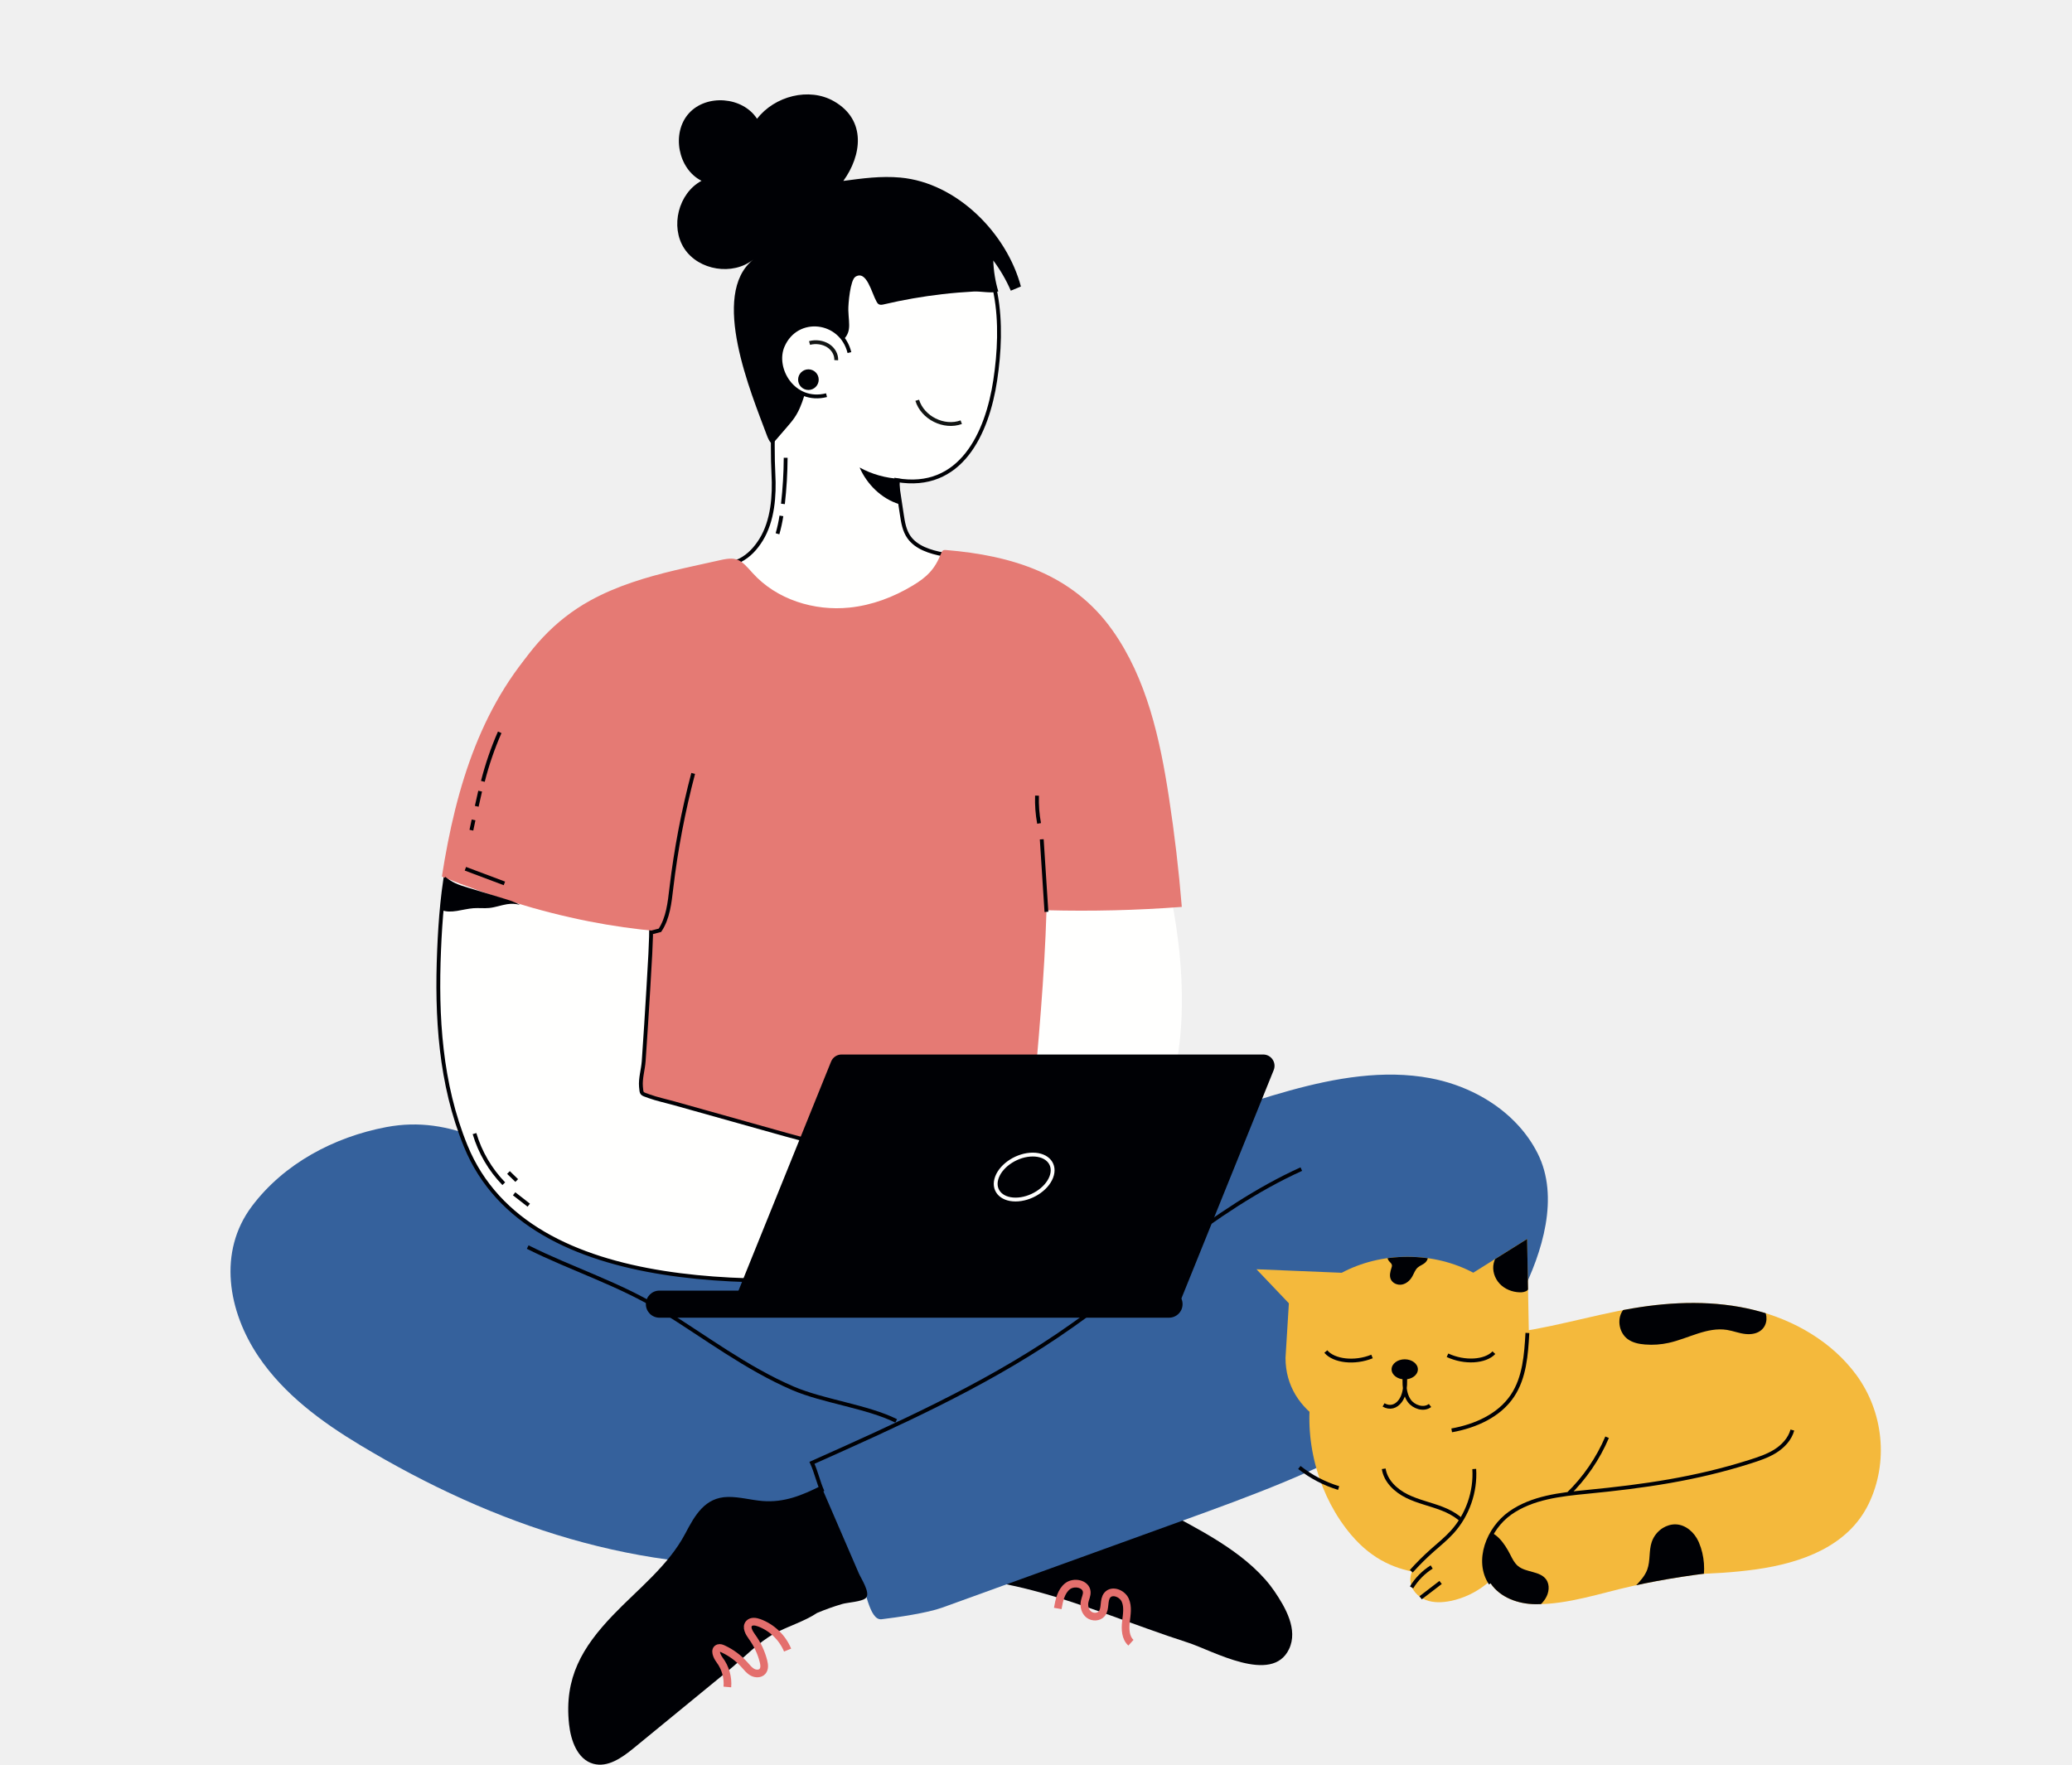
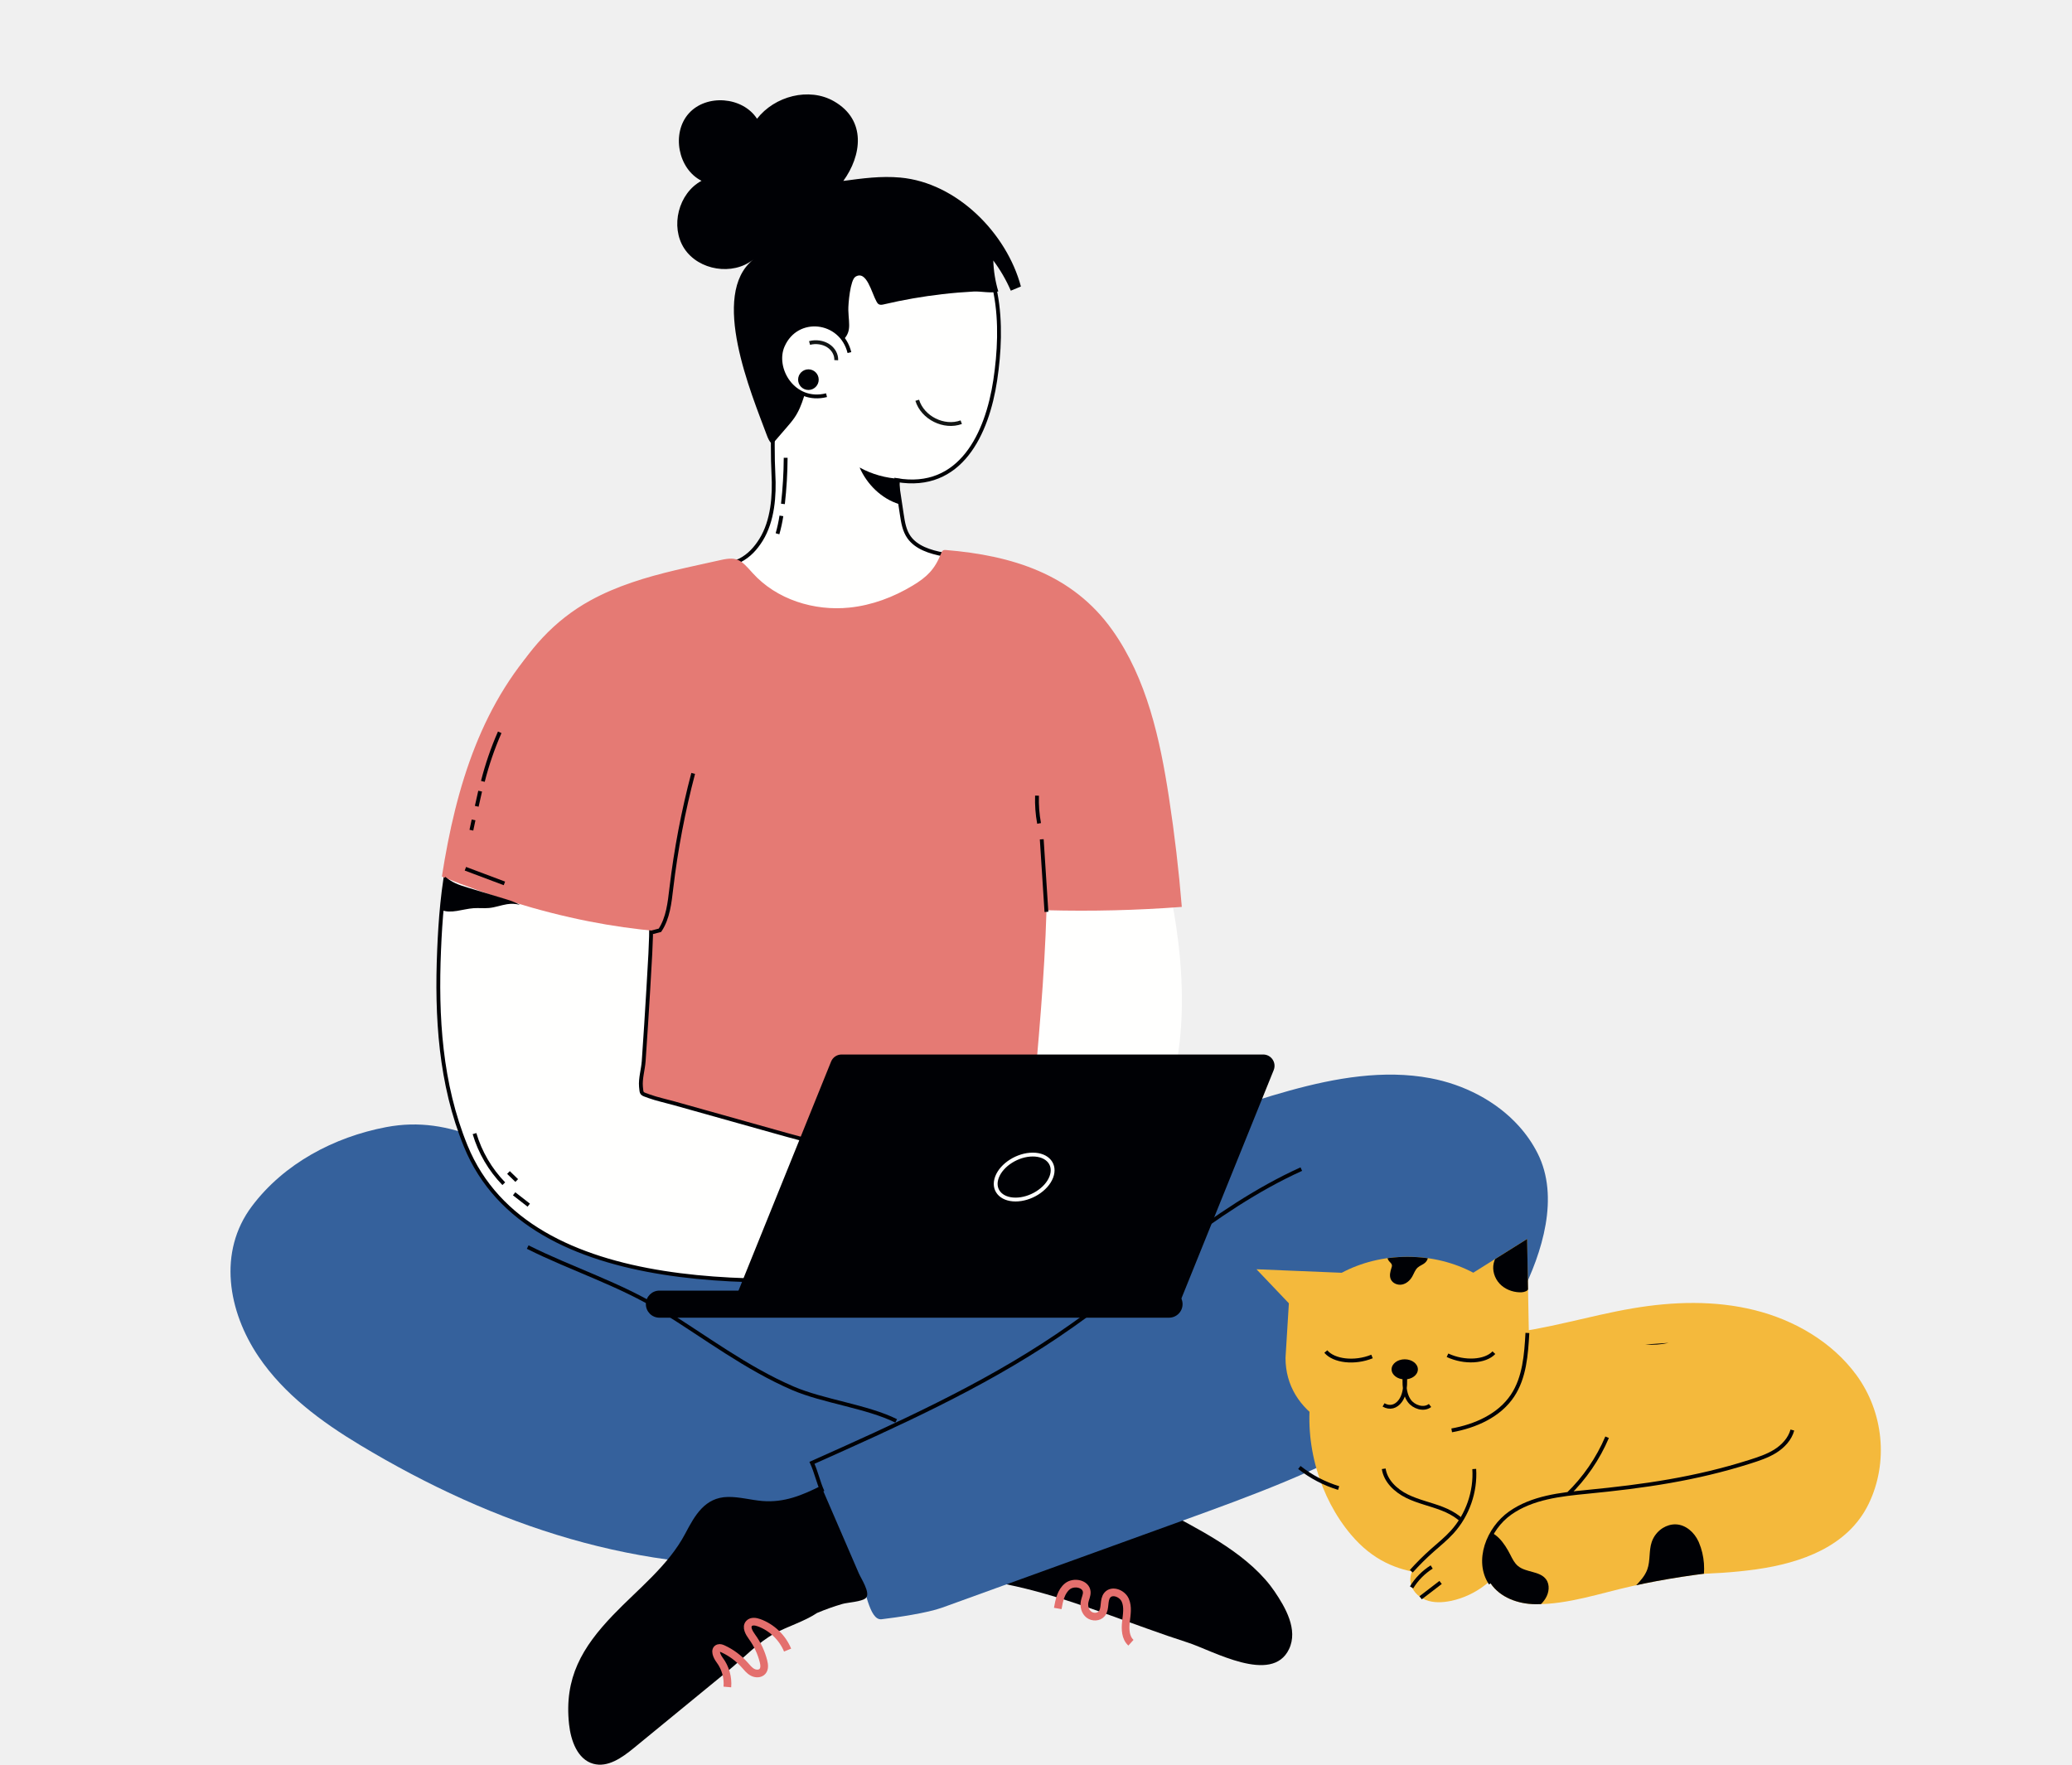
<svg xmlns="http://www.w3.org/2000/svg" width="270" height="230" viewBox="0 0 270 230" fill="none">
  <path fill-rule="evenodd" clip-rule="evenodd" d="M149.574 104.486C148.964 102.284 148.314 100.031 146.961 98.191C143.093 92.925 134.252 95.396 130.971 100.125C122.722 112.013 129.196 130.452 133.495 142.595C134.733 146.093 136.519 149.857 139.974 151.191C145.229 153.222 150.159 148.557 151.848 143.98C154.024 138.085 154.308 131.403 153.788 125.201C153.55 122.358 153.124 119.541 152.575 116.743C151.767 112.62 150.695 108.538 149.574 104.486Z" fill="#FFFFFE" />
  <path fill-rule="evenodd" clip-rule="evenodd" d="M131.27 84.621C131.344 84.222 131.408 83.819 131.467 83.42C132.047 79.421 132.592 74.419 128.248 73.155C125.384 72.322 120.366 72.692 118.456 70.024C117.842 69.166 117.668 68.081 117.511 67.038C117.287 65.55 117.063 64.061 116.839 62.572C125.166 64.005 128.639 56.535 129.69 49.548C130.763 42.419 130.539 33.52 124.272 28.745C120.278 25.701 114.683 24.974 109.99 26.752C105.295 28.531 101.616 32.708 100.288 37.557C99.305 41.143 100.471 42.451 100.683 46.153C100.924 50.345 100.55 57.588 100.783 61.782C100.94 64.6 100.7 67.886 99.175 70.348C98.482 71.465 97.622 72.42 96.438 73.03C95.581 73.472 93.34 73.234 92.807 73.823C89.757 77.181 86.906 80.738 83.592 83.821C91.406 87.104 99.577 89.457 107.925 90.89C113.784 91.897 125.612 95.371 129.654 89.127C130.528 87.778 130.977 86.213 131.27 84.621Z" fill="#FFFFFE" />
  <path fill-rule="evenodd" clip-rule="evenodd" d="M131.27 84.621C131.344 84.222 131.408 83.819 131.467 83.42C132.047 79.421 132.592 74.419 128.248 73.155C125.384 72.322 120.366 72.692 118.456 70.024C117.842 69.166 117.668 68.081 117.511 67.038C117.287 65.55 117.063 64.061 116.839 62.572C125.166 64.005 128.639 56.535 129.69 49.548C130.763 42.419 130.539 33.52 124.272 28.745C120.278 25.701 114.683 24.974 109.99 26.752C105.295 28.531 101.616 32.708 100.288 37.557C99.305 41.143 100.471 42.451 100.683 46.153C100.924 50.345 100.55 57.588 100.783 61.782C100.94 64.6 100.7 67.886 99.175 70.348C98.482 71.465 97.622 72.42 96.438 73.03C95.581 73.472 93.34 73.234 92.807 73.823C89.757 77.181 86.906 80.738 83.592 83.821C91.406 87.104 99.577 89.457 107.925 90.89C113.784 91.897 125.612 95.371 129.654 89.127C130.528 87.778 130.977 86.213 131.27 84.621Z" stroke="#000105" stroke-width="0.5" />
  <path fill-rule="evenodd" clip-rule="evenodd" d="M62.049 104.377C62.884 94.032 67.507 83.445 76.908 78.272C80.371 76.367 84.167 75.231 87.993 74.319C89.96 73.85 91.942 73.441 93.914 72.992C96.125 72.49 96.57 73.014 98.07 74.682C101.175 78.134 106.086 79.668 110.701 79.189C113.625 78.886 116.429 77.832 118.938 76.316C120.781 75.205 121.804 74.225 122.632 72.131C122.697 71.969 122.773 71.79 122.932 71.717C123.036 71.669 123.158 71.677 123.273 71.687C131.854 72.391 139.758 74.817 144.946 82.122C149.435 88.444 151.155 96.292 152.329 103.96C153.053 108.686 153.611 113.436 154 118.201C148.136 118.645 142.248 118.789 136.369 118.633C136.11 127.354 135.291 136.052 134.511 144.773C133.974 150.768 133.055 156.659 131.721 162.492C118.16 167.016 102.686 165.913 88.144 164.6C83.998 164.224 79.695 163.802 76.111 161.683C66.022 155.718 65.592 138.097 64.152 127.838C63.038 119.904 61.394 112.479 62.049 104.377Z" fill="#E57A74" />
  <path fill-rule="evenodd" clip-rule="evenodd" d="M166.072 207.396C165.896 207.138 165.711 206.883 165.519 206.636C162.006 202.123 155.938 199.18 150.982 196.529C145.512 193.603 139.379 191.194 133.071 191.56C127.383 191.89 119.482 195.756 118.304 201.79C118.172 202.471 118.114 203.201 118.387 203.839C119.064 205.425 121.202 205.566 122.922 205.582C130.267 205.647 137.333 207.911 144.185 210.355C147.717 211.615 151.225 212.94 154.794 214.087C157.984 215.112 165.736 219.605 167.97 214.941C169.191 212.391 167.488 209.482 166.072 207.396Z" fill="#000105" />
  <path fill-rule="evenodd" clip-rule="evenodd" d="M197.92 146.764C194.951 143.471 190.725 141.34 186.389 140.526C180.307 139.385 174.025 140.491 168.058 142.137C155.417 145.625 143.563 151.506 130.856 154.776C125.22 156.227 121.547 155.69 116.04 155.244C109.057 154.679 101.889 155.368 94.863 154.952C88.296 154.563 81.19 154.053 75.052 155.867C74.241 155.332 73.434 154.797 72.628 154.269C65.761 149.755 58.922 145.259 50.311 146.904C43.541 148.195 37.014 151.635 32.82 157.219C28.366 163.152 29.703 170.899 33.694 176.813C36.999 181.709 41.883 185.313 46.942 188.354C64.392 198.843 83.454 205.273 104.047 203.84C106.804 203.648 110.054 203.618 112.038 205.836C112.785 206.67 113.218 211.241 114.875 211.044C116.915 210.801 120.842 210.229 122.769 209.532C133.175 205.765 143.58 201.997 153.986 198.231C163.129 194.922 172.338 191.58 180.668 186.559C187.872 182.216 194.397 176.342 198.222 168.732C200.98 163.246 203.244 156.016 200.364 150.316C199.707 149.014 198.879 147.828 197.92 146.764Z" fill="#35619C" />
  <path d="M68.763 162.535C74.613 165.465 80.738 167.338 86.341 170.808C91.944 174.279 97.243 178.32 103.325 180.943C107.272 182.643 112.999 183.308 116.783 185.192" stroke="#000105" stroke-width="0.5" />
  <path fill-rule="evenodd" clip-rule="evenodd" d="M111.887 205.002C111.34 203.734 110.792 202.467 110.245 201.199C109.159 198.684 108.072 196.168 106.985 193.652C104.54 194.882 102.185 195.866 99.35 195.632C97.845 195.508 96.364 195.078 94.853 195.103C91.85 195.154 90.551 197.498 89.3 199.872C87.091 204.068 83.115 207.127 79.889 210.495C75.847 214.717 73.503 218.688 74.153 224.725C74.382 226.854 75.241 229.297 77.298 229.877C79.194 230.413 81.064 229.082 82.589 227.831C86.724 224.442 90.858 221.051 94.993 217.66C96.879 216.114 98.796 214.053 100.941 212.894C102.704 211.939 104.8 211.34 106.473 210.223C107.54 209.772 108.632 209.384 109.742 209.056C110.459 208.845 112.318 208.772 112.835 208.268C113.474 207.643 112.199 205.725 111.909 205.054C111.902 205.037 111.894 205.019 111.887 205.002Z" fill="#000105" />
  <path fill-rule="evenodd" clip-rule="evenodd" d="M122.603 165.289C123.356 164.907 123.93 164.228 124.379 162.942C125.129 160.789 124.689 158.238 123.48 156.341C121.921 153.892 119.051 152.002 116.222 151.407C113.304 150.793 110.472 149.748 107.5 149.145C105.361 148.712 103.258 148.122 101.156 147.531C96.716 146.285 92.275 145.039 87.833 143.792C86.754 143.488 85.62 143.255 84.566 142.874C83.562 142.511 83.611 142.608 83.525 141.638C83.429 140.553 83.804 139.383 83.879 138.298C83.988 136.716 84.094 135.133 84.195 133.552C84.392 130.474 84.575 127.397 84.743 124.318C85.07 118.301 84.736 112.411 83.671 106.457C81.883 96.469 69.953 90.735 63.209 100.269C58.51 106.914 57.547 115.924 57.218 123.829C56.855 132.509 57.36 141.222 60.689 149.374C68.989 169.7 101.59 167.556 119.274 165.906C120.667 165.775 121.75 165.721 122.603 165.289Z" fill="#FFFFFE" />
  <path fill-rule="evenodd" clip-rule="evenodd" d="M122.603 165.289C123.356 164.907 123.93 164.228 124.379 162.942C125.129 160.789 124.689 158.238 123.48 156.341C121.921 153.892 119.051 152.002 116.222 151.407C113.304 150.793 110.472 149.748 107.5 149.145C105.361 148.712 103.258 148.122 101.156 147.531C96.716 146.285 92.275 145.039 87.833 143.792C86.754 143.488 85.62 143.255 84.566 142.874C83.562 142.511 83.611 142.608 83.525 141.638C83.429 140.553 83.804 139.383 83.879 138.298C83.988 136.716 84.094 135.133 84.195 133.552C84.392 130.474 84.575 127.397 84.743 124.318C85.07 118.301 84.736 112.411 83.671 106.457C81.883 96.469 69.953 90.735 63.209 100.269C58.51 106.914 57.547 115.924 57.218 123.829C56.855 132.509 57.36 141.222 60.689 149.374C68.989 169.7 101.59 167.556 119.274 165.906C120.667 165.775 121.75 165.721 122.603 165.289Z" stroke="#000105" stroke-width="0.5" />
  <path fill-rule="evenodd" clip-rule="evenodd" d="M117.335 23.145C124.693 23.819 131.181 30.397 133.033 37.341C132.595 37.523 132.155 37.705 131.717 37.886C131.113 36.49 130.344 35.167 129.434 33.95C129.476 35.315 129.696 36.673 130.085 37.98C129.233 38.272 127.825 37.948 126.902 37.995C125.531 38.069 124.161 38.182 122.796 38.34C120.238 38.634 117.696 39.077 115.188 39.666C114.959 39.72 114.7 39.772 114.5 39.648C114.371 39.57 114.291 39.435 114.217 39.303C113.577 38.175 112.933 35.164 111.473 36.068C110.788 36.492 110.524 39.624 110.545 40.428C110.601 42.433 111.14 43.551 109.176 44.844C107.621 45.866 106.233 47.091 105.616 48.864C104.961 50.745 104.664 52.808 103.499 54.48C103.2 54.909 102.86 55.304 102.519 55.698C101.893 56.425 101.267 57.151 100.641 57.877C100.255 57.586 100.067 57.109 99.899 56.657C97.918 51.316 92.449 38.394 98.157 33.83C95.489 35.961 91.049 35.254 89.174 32.399C87.299 29.543 88.407 25.176 91.416 23.565C88.347 22.021 87.463 17.349 89.754 14.785C92.046 12.221 96.778 12.589 98.647 15.479C100.937 12.524 105.417 11.34 108.661 13.192C112.959 15.646 112.276 20.305 109.894 23.58C112.389 23.247 114.797 22.912 117.335 23.145Z" fill="#000105" />
  <path d="M169.572 152.375C157.857 157.685 148.428 166.907 137.762 174.099C127.802 180.818 116.774 185.753 105.808 190.655C106.38 191.914 106.613 193.155 107.186 194.417" stroke="#000105" stroke-width="0.5" />
  <path d="M119.524 52.168C120.224 54.458 123.016 55.849 125.26 55.026" stroke="#121514" stroke-width="0.5" />
  <path fill-rule="evenodd" clip-rule="evenodd" d="M107.704 51.506C103.385 52.588 100.697 48.028 102.009 45.055C103.835 40.916 109.628 41.603 110.688 45.953" fill="#FFFFFE" />
  <path d="M107.704 51.506C103.385 52.588 100.697 48.028 102.009 45.055C103.835 40.916 109.628 41.603 110.688 45.953" stroke="#000105" stroke-width="0.5" />
  <path d="M105.492 44.704C106.305 44.48 107.243 44.615 107.923 45.054C108.603 45.492 109.006 46.222 108.968 46.945" stroke="#121514" stroke-width="0.5" />
  <path fill-rule="evenodd" clip-rule="evenodd" d="M87.3 97.622C86.127 102.304 85.874 113.139 85.829 121.377C82.768 121.108 79.723 120.675 76.706 120.078C70.143 118.779 63.771 116.754 57.584 114.239C59.413 102.496 62.805 91.247 71.168 82.781" fill="#E57A74" />
  <path fill-rule="evenodd" clip-rule="evenodd" d="M85.923 171.74H152.338C153.311 171.74 154.099 170.949 154.099 169.975C154.099 169.001 153.311 168.211 152.338 168.211H85.923C84.951 168.211 84.162 169.001 84.162 169.975C84.162 170.949 84.951 171.74 85.923 171.74Z" fill="#000105" />
  <path fill-rule="evenodd" clip-rule="evenodd" d="M95.774 169.347H153.902L165.974 139.472C166.368 138.499 165.653 137.438 164.606 137.438H109.665C109.064 137.438 108.523 137.802 108.297 138.361L95.774 169.347Z" fill="#000105" />
  <path fill-rule="evenodd" clip-rule="evenodd" d="M136.994 153.411C136.376 155.03 134.291 156.342 132.337 156.342C130.384 156.342 129.301 155.03 129.92 153.411C130.538 151.793 132.622 150.48 134.576 150.48C136.529 150.48 137.612 151.793 136.994 153.411Z" stroke="#FFFFFE" stroke-width="0.5" />
  <path fill-rule="evenodd" clip-rule="evenodd" d="M117.278 62.412C117.171 63.524 117.264 64.646 117.365 65.759C117.293 65.74 117.22 65.724 117.147 65.701C114.863 64.992 112.971 63.125 112.014 60.93C113.624 61.821 115.441 62.321 117.278 62.412Z" fill="#000105" />
  <path d="M102.63 215.064C101.957 213.425 100.569 212.096 98.904 211.494C98.475 211.339 97.933 211.255 97.618 211.587C97.171 212.059 97.612 212.808 97.994 213.333C98.69 214.289 99.201 215.379 99.489 216.527C99.6 216.968 99.66 217.488 99.361 217.832C99.049 218.19 98.465 218.177 98.049 217.948C97.632 217.72 97.334 217.329 97.017 216.974C96.24 216.105 95.283 215.398 94.226 214.911C94.034 214.823 93.817 214.741 93.617 214.807C93.038 215.002 93.405 215.867 93.774 216.356C94.524 217.35 94.891 218.628 94.781 219.87M137.836 209.639C138.021 208.58 138.259 207.425 139.096 206.752C139.935 206.08 141.535 206.405 141.614 207.478C141.644 207.912 141.425 208.319 141.338 208.744C141.213 209.355 141.397 210.051 141.888 210.434C142.379 210.819 143.176 210.797 143.572 210.316C144.117 209.654 143.744 208.546 144.299 207.893C144.922 207.16 146.233 207.672 146.627 208.551C147.02 209.431 146.822 210.444 146.717 211.402C146.611 212.36 146.657 213.46 147.372 214.103" stroke="#E46F6D" />
  <path fill-rule="evenodd" clip-rule="evenodd" d="M104.001 49.481C104.001 50.224 104.602 50.826 105.344 50.826C106.084 50.826 106.685 50.224 106.685 49.481C106.685 48.739 106.084 48.137 105.344 48.137C104.602 48.137 104.001 48.739 104.001 49.481Z" fill="#000105" />
  <path fill-rule="evenodd" clip-rule="evenodd" d="M57.578 117.129C57.672 116.574 57.738 116.012 57.769 115.45C57.833 115.053 57.909 114.661 58.009 114.273C58.422 114.605 58.868 114.896 59.35 115.117C59.873 115.358 60.426 115.526 60.978 115.692C62.621 116.192 64.264 116.69 65.907 117.189C66.549 117.384 67.163 117.596 67.745 117.936C67.207 117.783 66.624 117.758 66.062 117.851C65.283 117.978 64.534 118.262 63.75 118.341C63.072 118.408 62.386 118.321 61.704 118.37C60.281 118.472 58.768 119.14 57.488 118.592C57.513 118.105 57.541 117.617 57.578 117.129Z" fill="#000105" />
  <path fill-rule="evenodd" clip-rule="evenodd" d="M61.833 147.746C62.553 150.189 63.875 152.452 65.648 154.278L61.833 147.746Z" fill="#FFFFFE" />
  <path d="M61.833 147.746C62.553 150.189 63.875 152.452 65.648 154.278" stroke="#000105" stroke-width="0.5" />
  <path fill-rule="evenodd" clip-rule="evenodd" d="M66.994 155.59C67.63 156.085 68.265 156.58 68.901 157.076L66.994 155.59Z" fill="#FFFFFE" />
  <path d="M66.994 155.59C67.63 156.085 68.265 156.58 68.901 157.076" stroke="#000105" stroke-width="0.5" />
  <path fill-rule="evenodd" clip-rule="evenodd" d="M66.259 152.82C66.617 153.169 66.976 153.517 67.333 153.866L66.259 152.82Z" fill="#FFFFFE" />
  <path d="M66.258 152.817C66.617 153.165 66.975 153.513 67.333 153.862M60.646 113.227C62.34 113.864 64.035 114.5 65.729 115.137M65.118 95.445C64.21 97.51 63.474 99.652 62.921 101.839M62.568 103.112C62.42 103.771 62.272 104.429 62.124 105.089M61.709 106.859C61.614 107.308 61.52 107.755 61.425 108.203M102.38 59.664C102.367 61.672 102.248 63.68 102.023 65.677M101.823 67.236C101.704 68.023 101.534 68.803 101.316 69.568M136.359 118.848C136.155 115.694 135.953 112.542 135.749 109.391M135.402 107.32C135.181 106.128 135.091 104.91 135.132 103.699M84.989 121.509C85.325 121.422 85.661 121.335 85.997 121.247C87.055 119.651 87.259 117.657 87.483 115.754C88.079 110.711 89.035 105.712 90.329 100.802" stroke="#000105" stroke-width="0.5" />
  <path fill-rule="evenodd" clip-rule="evenodd" d="M175.592 174.289C176.499 174.182 177.455 174.219 178.269 174.163C184.027 173.773 189.814 174.398 195.562 173.867C201.383 173.328 207.002 171.495 212.766 170.52C218.022 169.629 223.472 169.466 228.646 170.757C233.821 172.046 238.714 174.882 241.881 179.18C245.443 184.017 246.117 190.591 243.51 195.989C240.812 201.575 234.7 203.708 228.878 204.535C222.985 205.369 217.056 205.188 211.121 205.188C206.04 205.188 200.958 205.845 195.875 205.461C188.539 204.908 181.746 206.751 176.057 200.029C172.024 195.265 169.838 188.182 170.883 181.49C171.189 179.528 171.782 176.383 173.449 175.056C174.041 174.587 174.798 174.382 175.592 174.289Z" fill="#F4B93C" />
  <path fill-rule="evenodd" clip-rule="evenodd" d="M199.264 175.927L198.994 161.48L191.981 165.877C189.508 164.565 186.57 163.801 183.417 163.801C180.255 163.801 177.312 164.569 174.837 165.886L163.728 165.427L167.952 169.866L167.514 176.972C167.514 184.247 174.959 188.191 183.741 188.191C192.523 188.191 199.319 184.247 199.319 176.972C199.319 176.62 199.297 176.271 199.264 175.927Z" fill="#F4B93C" />
  <path fill-rule="evenodd" clip-rule="evenodd" d="M184.762 178.472C184.762 179.195 183.995 179.782 183.049 179.782C182.103 179.782 181.336 179.195 181.336 178.472C181.336 177.749 182.103 177.164 183.049 177.164C183.995 177.164 184.762 177.749 184.762 178.472Z" fill="#000105" />
  <path d="M183.099 178.268C183.066 179.009 183.138 179.751 183.1 180.494C183.064 181.234 182.906 181.996 182.468 182.593C181.919 183.342 181.111 183.583 180.288 183.109M183.022 178.268C183.056 179.009 182.984 179.751 183.021 180.494C183.058 181.234 183.215 181.996 183.655 182.593C184.217 183.362 185.506 183.827 186.345 183.184M178.788 176.797C176.511 177.721 173.821 177.402 172.766 176.152" stroke="#000105" stroke-width="0.5" />
  <mask id="mask0_1974_23009" style="mask-type:alpha" maskUnits="userSpaceOnUse" x="167" y="161" width="33" height="28">
    <path d="M199.264 175.933L198.995 161.487L191.981 165.883C189.508 164.572 186.571 163.808 183.417 163.808C180.256 163.808 177.313 164.575 174.838 165.892L168.489 161.184L167.514 176.979C167.514 184.253 174.959 188.198 183.742 188.198C192.524 188.198 199.319 184.253 199.319 176.979C199.319 176.626 199.297 176.277 199.264 175.933Z" fill="white" />
  </mask>
  <g mask="url(#mask0_1974_23009)">
    <path fill-rule="evenodd" clip-rule="evenodd" d="M185.04 162.267C184.923 162.192 184.805 162.128 184.69 162.079C183.771 161.687 180.025 162.811 180.932 164.271C181.066 164.488 181.334 164.633 181.377 164.886C181.399 165.015 181.355 165.146 181.313 165.271C181.157 165.745 181.03 166.277 181.232 166.732C181.468 167.262 182.119 167.529 182.688 167.421C183.257 167.313 183.73 166.893 184.019 166.391C184.252 165.989 184.392 165.517 184.736 165.207C185.029 164.943 185.435 164.831 185.72 164.559C186.524 163.795 185.818 162.77 185.04 162.267Z" fill="#000105" />
    <path fill-rule="evenodd" clip-rule="evenodd" d="M199.598 160.58C199.355 160.442 199.104 160.351 198.889 160.329C198.08 160.254 197.284 160.652 196.696 161.214C196.108 161.777 195.694 162.493 195.289 163.2C195.03 163.649 194.768 164.107 194.647 164.614C194.424 165.558 194.748 166.593 195.41 167.302C196.07 168.01 197.037 168.399 198.004 168.432C198.377 168.444 198.776 168.396 199.057 168.152C199.278 167.96 199.391 167.673 199.484 167.395C199.762 166.56 199.93 165.687 199.982 164.809C200.011 164.328 200.004 163.837 200.08 163.361C200.153 162.898 200.575 162.38 200.616 161.985C200.672 161.463 200.155 160.897 199.598 160.58Z" fill="#000105" />
  </g>
  <path d="M188.621 176.636C190.848 177.675 193.551 177.495 194.668 176.301" stroke="#000105" stroke-width="0.5" />
  <path fill-rule="evenodd" clip-rule="evenodd" d="M236.975 180.711C237.244 185.299 234.224 189.42 230.692 191.175C227.46 192.78 223.654 192.809 220.132 193.148C215.694 193.576 211.258 194.009 206.821 194.44C203.329 194.778 199.661 195.18 196.792 197.203C193.924 199.226 192.28 203.452 194.24 206.367C195.486 208.22 197.839 209.061 200.069 209.082C204.318 209.121 208.555 207.643 212.643 206.732C217.033 205.753 221.283 205.143 225.762 204.672" fill="#F4B93C" />
  <path d="M191.038 205.385C191.689 203.536 192.337 201.473 191.565 199.672C190.926 198.178 189.437 197.223 187.926 196.634C186.413 196.043 184.798 195.721 183.343 195.003C181.887 194.284 180.551 193.041 180.312 191.434" stroke="#000105" stroke-width="0.5" />
  <path fill-rule="evenodd" clip-rule="evenodd" d="M191.702 188.742C192.288 190.908 191.982 193.109 191.302 195.189C190.658 197.159 190.123 198.972 188.572 200.459C187.351 201.631 185.758 202.395 184.679 203.697C184.124 204.366 183.714 205.211 183.782 206.079C183.871 207.187 184.747 208.123 185.78 208.527C186.814 208.931 187.973 208.877 189.059 208.654C192.361 207.971 195.289 205.674 196.743 202.627" fill="#F4B93C" />
  <mask id="mask1_1974_23009" style="mask-type:alpha" maskUnits="userSpaceOnUse" x="193" y="180" width="44" height="30">
    <path d="M236.975 180.711C237.243 185.299 234.224 189.42 230.692 191.175C227.46 192.78 223.654 192.809 220.132 193.148C215.694 193.576 211.258 194.009 206.82 194.44C203.329 194.778 199.661 195.18 196.792 197.203C193.924 199.226 192.28 203.452 194.239 206.367C195.486 208.22 197.839 209.061 200.068 209.082C204.318 209.121 208.555 207.643 212.643 206.732C217.033 205.753 221.283 205.143 225.762 204.672" fill="white" />
  </mask>
  <g mask="url(#mask1_1974_23009)">
    <path fill-rule="evenodd" clip-rule="evenodd" d="M195.32 200.46C194.766 199.913 194.112 199.526 193.333 199.473C191.029 199.315 189.826 201.562 189.75 203.536C189.67 205.603 190.368 207.79 191.728 209.362C193.475 211.38 195.451 210.962 197.76 210.541C199.205 210.278 200.611 209.607 201.403 208.315C201.857 207.574 201.984 206.559 201.474 205.854C200.665 204.733 198.856 204.984 197.797 204.096C197.344 203.717 197.076 203.167 196.809 202.639C196.419 201.87 195.932 201.066 195.32 200.46Z" fill="#000105" />
    <path fill-rule="evenodd" clip-rule="evenodd" d="M221.392 201.059C221.37 201.008 221.349 200.958 221.326 200.909C220.789 199.721 219.667 198.718 218.367 198.677C217.775 198.658 217.184 198.838 216.681 199.149C216.013 199.564 215.496 200.216 215.24 200.959C214.842 202.115 215.075 203.419 214.653 204.566C214.047 206.225 212.225 207.187 211.566 208.825C210.971 210.309 212.94 210.421 213.931 210.705C215.365 211.114 216.94 211.302 218.359 210.731C222.045 209.246 222.818 204.402 221.392 201.059Z" fill="#000105" />
  </g>
  <mask id="mask2_1974_23009" style="mask-type:alpha" maskUnits="userSpaceOnUse" x="170" y="169" width="76" height="37">
    <path d="M175.592 174.289C176.499 174.182 177.455 174.219 178.268 174.163C184.027 173.773 189.814 174.398 195.562 173.867C201.383 173.328 207.001 171.495 212.766 170.52C218.022 169.629 223.472 169.466 228.646 170.757C233.82 172.046 238.714 174.882 241.881 179.18C245.443 184.017 246.117 190.591 243.51 195.989C240.811 201.575 234.7 203.708 228.878 204.535C222.985 205.369 217.056 205.188 211.121 205.188C206.04 205.188 200.957 205.845 195.875 205.461C188.539 204.908 181.746 206.751 176.057 200.029C172.024 195.265 169.838 188.182 170.883 181.49C171.189 179.528 171.782 176.383 173.449 175.056C174.041 174.587 174.797 174.382 175.592 174.289Z" fill="white" />
  </mask>
  <g mask="url(#mask2_1974_23009)">
-     <path fill-rule="evenodd" clip-rule="evenodd" d="M214.385 175.236C215.408 175.317 216.445 175.244 217.448 175.021C220.006 174.455 222.462 172.919 225.049 173.333C225.87 173.465 226.657 173.793 227.485 173.87C230.571 174.157 231.03 170.944 228.781 169.404C228.1 168.938 227.293 168.692 226.493 168.488C223.933 167.841 221.24 167.568 218.614 167.933C216.615 168.211 214.737 168.454 212.959 169.509C212.356 169.866 211.772 170.296 211.401 170.892C210.685 172.045 211.01 173.729 212.105 174.532C212.743 175.001 213.553 175.169 214.342 175.232C214.357 175.234 214.37 175.235 214.385 175.236Z" fill="#000105" />
+     <path fill-rule="evenodd" clip-rule="evenodd" d="M214.385 175.236C215.408 175.317 216.445 175.244 217.448 175.021C2£49.996 174.455 222.462 172.919 225.049 173.333C225.87 173.465 226.657 173.793 227.485 173.87C230.571 174.157 231.03 170.944 228.781 169.404C228.1 168.938 227.293 168.692 226.493 168.488C223.933 167.841 221.24 167.568 218.614 167.933C216.615 168.211 214.737 168.454 212.959 169.509C212.356 169.866 211.772 170.296 211.401 170.892C210.685 172.045 211.01 173.729 212.105 174.532C212.743 175.001 213.553 175.169 214.342 175.232C214.357 175.234 214.37 175.235 214.385 175.236Z" fill="#000105" />
  </g>
  <path d="M194.24 206.366C192.28 203.452 193.924 199.225 196.792 197.202C199.661 195.179 203.329 194.778 206.821 194.439C214.196 193.723 220.937 192.763 228.001 190.519C229.15 190.152 230.313 189.778 231.336 189.138C232.358 188.496 233.242 187.55 233.561 186.385M183.939 206.891C184.593 205.818 185.499 204.9 186.561 204.232M185.118 208.245C185.987 207.579 186.855 206.914 187.723 206.248M204.294 194.784C206.478 192.673 208.233 190.119 209.42 187.32M183.906 204.784C184.76 203.834 185.667 202.932 186.622 202.084C187.507 201.296 188.438 200.553 189.235 199.672C191.235 197.467 192.296 194.434 192.107 191.46M199.034 173.73C198.873 176.559 198.663 179.539 197.096 181.898C195.363 184.505 192.247 185.876 189.169 186.426M169.316 191.261C170.835 192.464 172.582 193.379 174.436 193.943" stroke="#000105" stroke-width="0.5" />
</svg>
